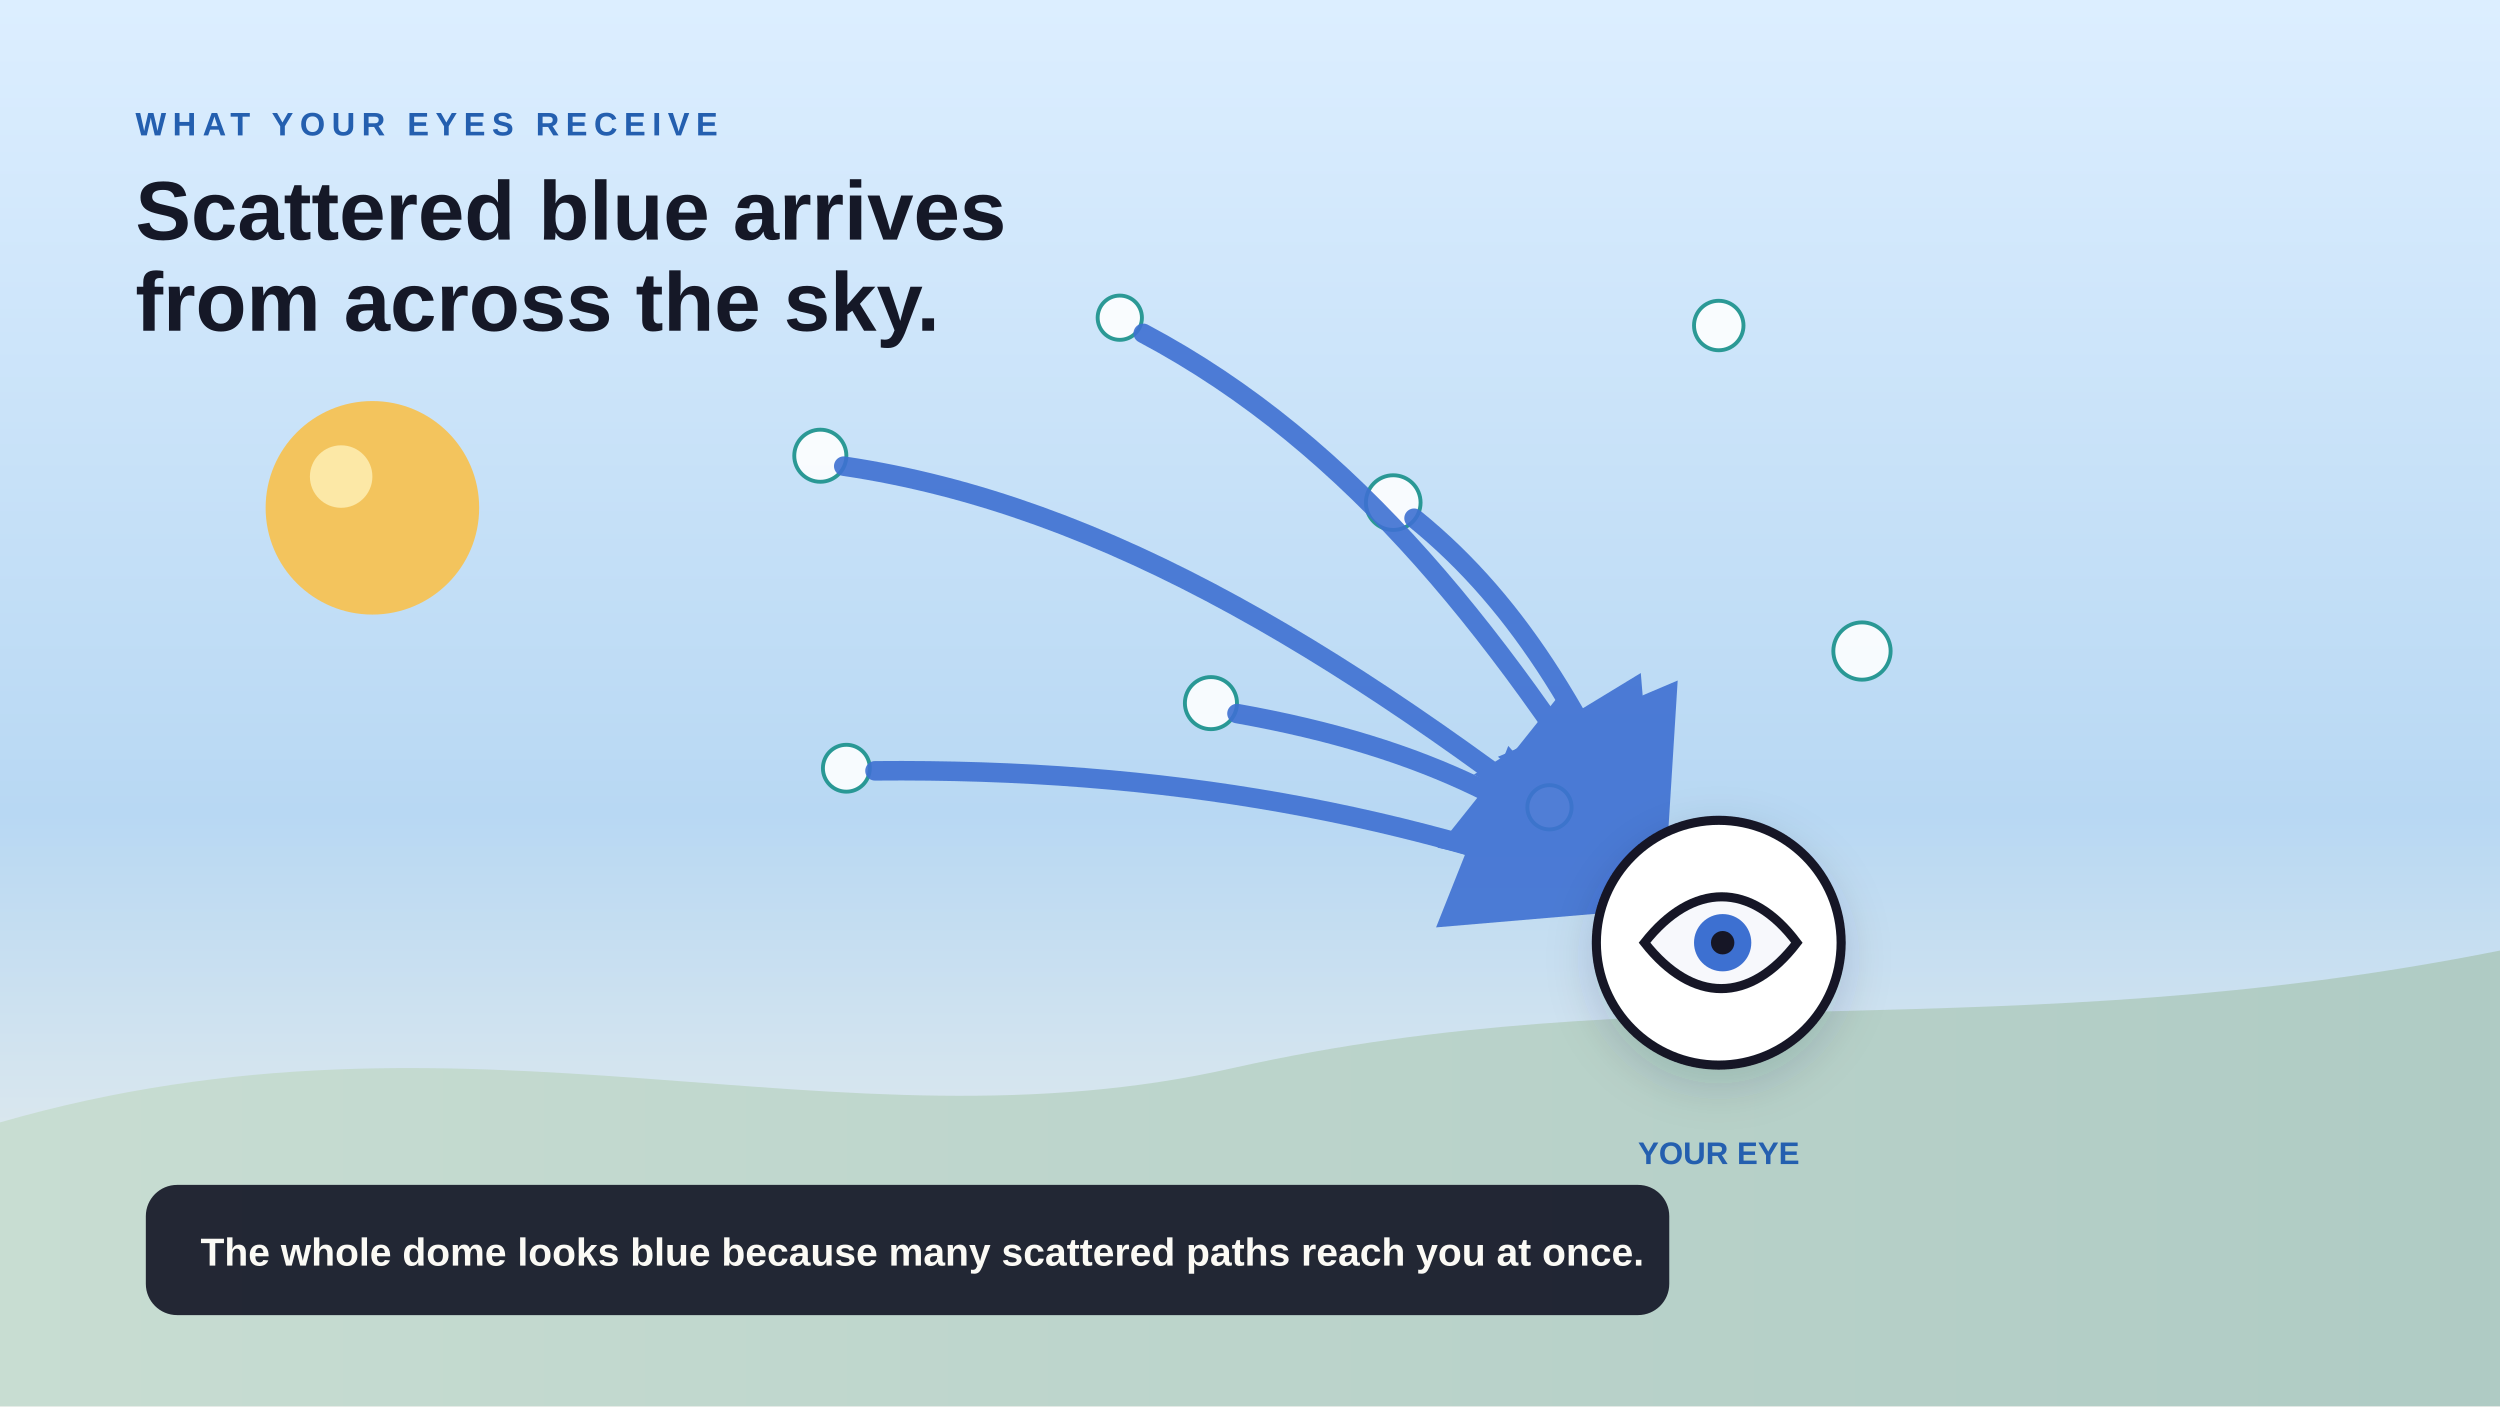
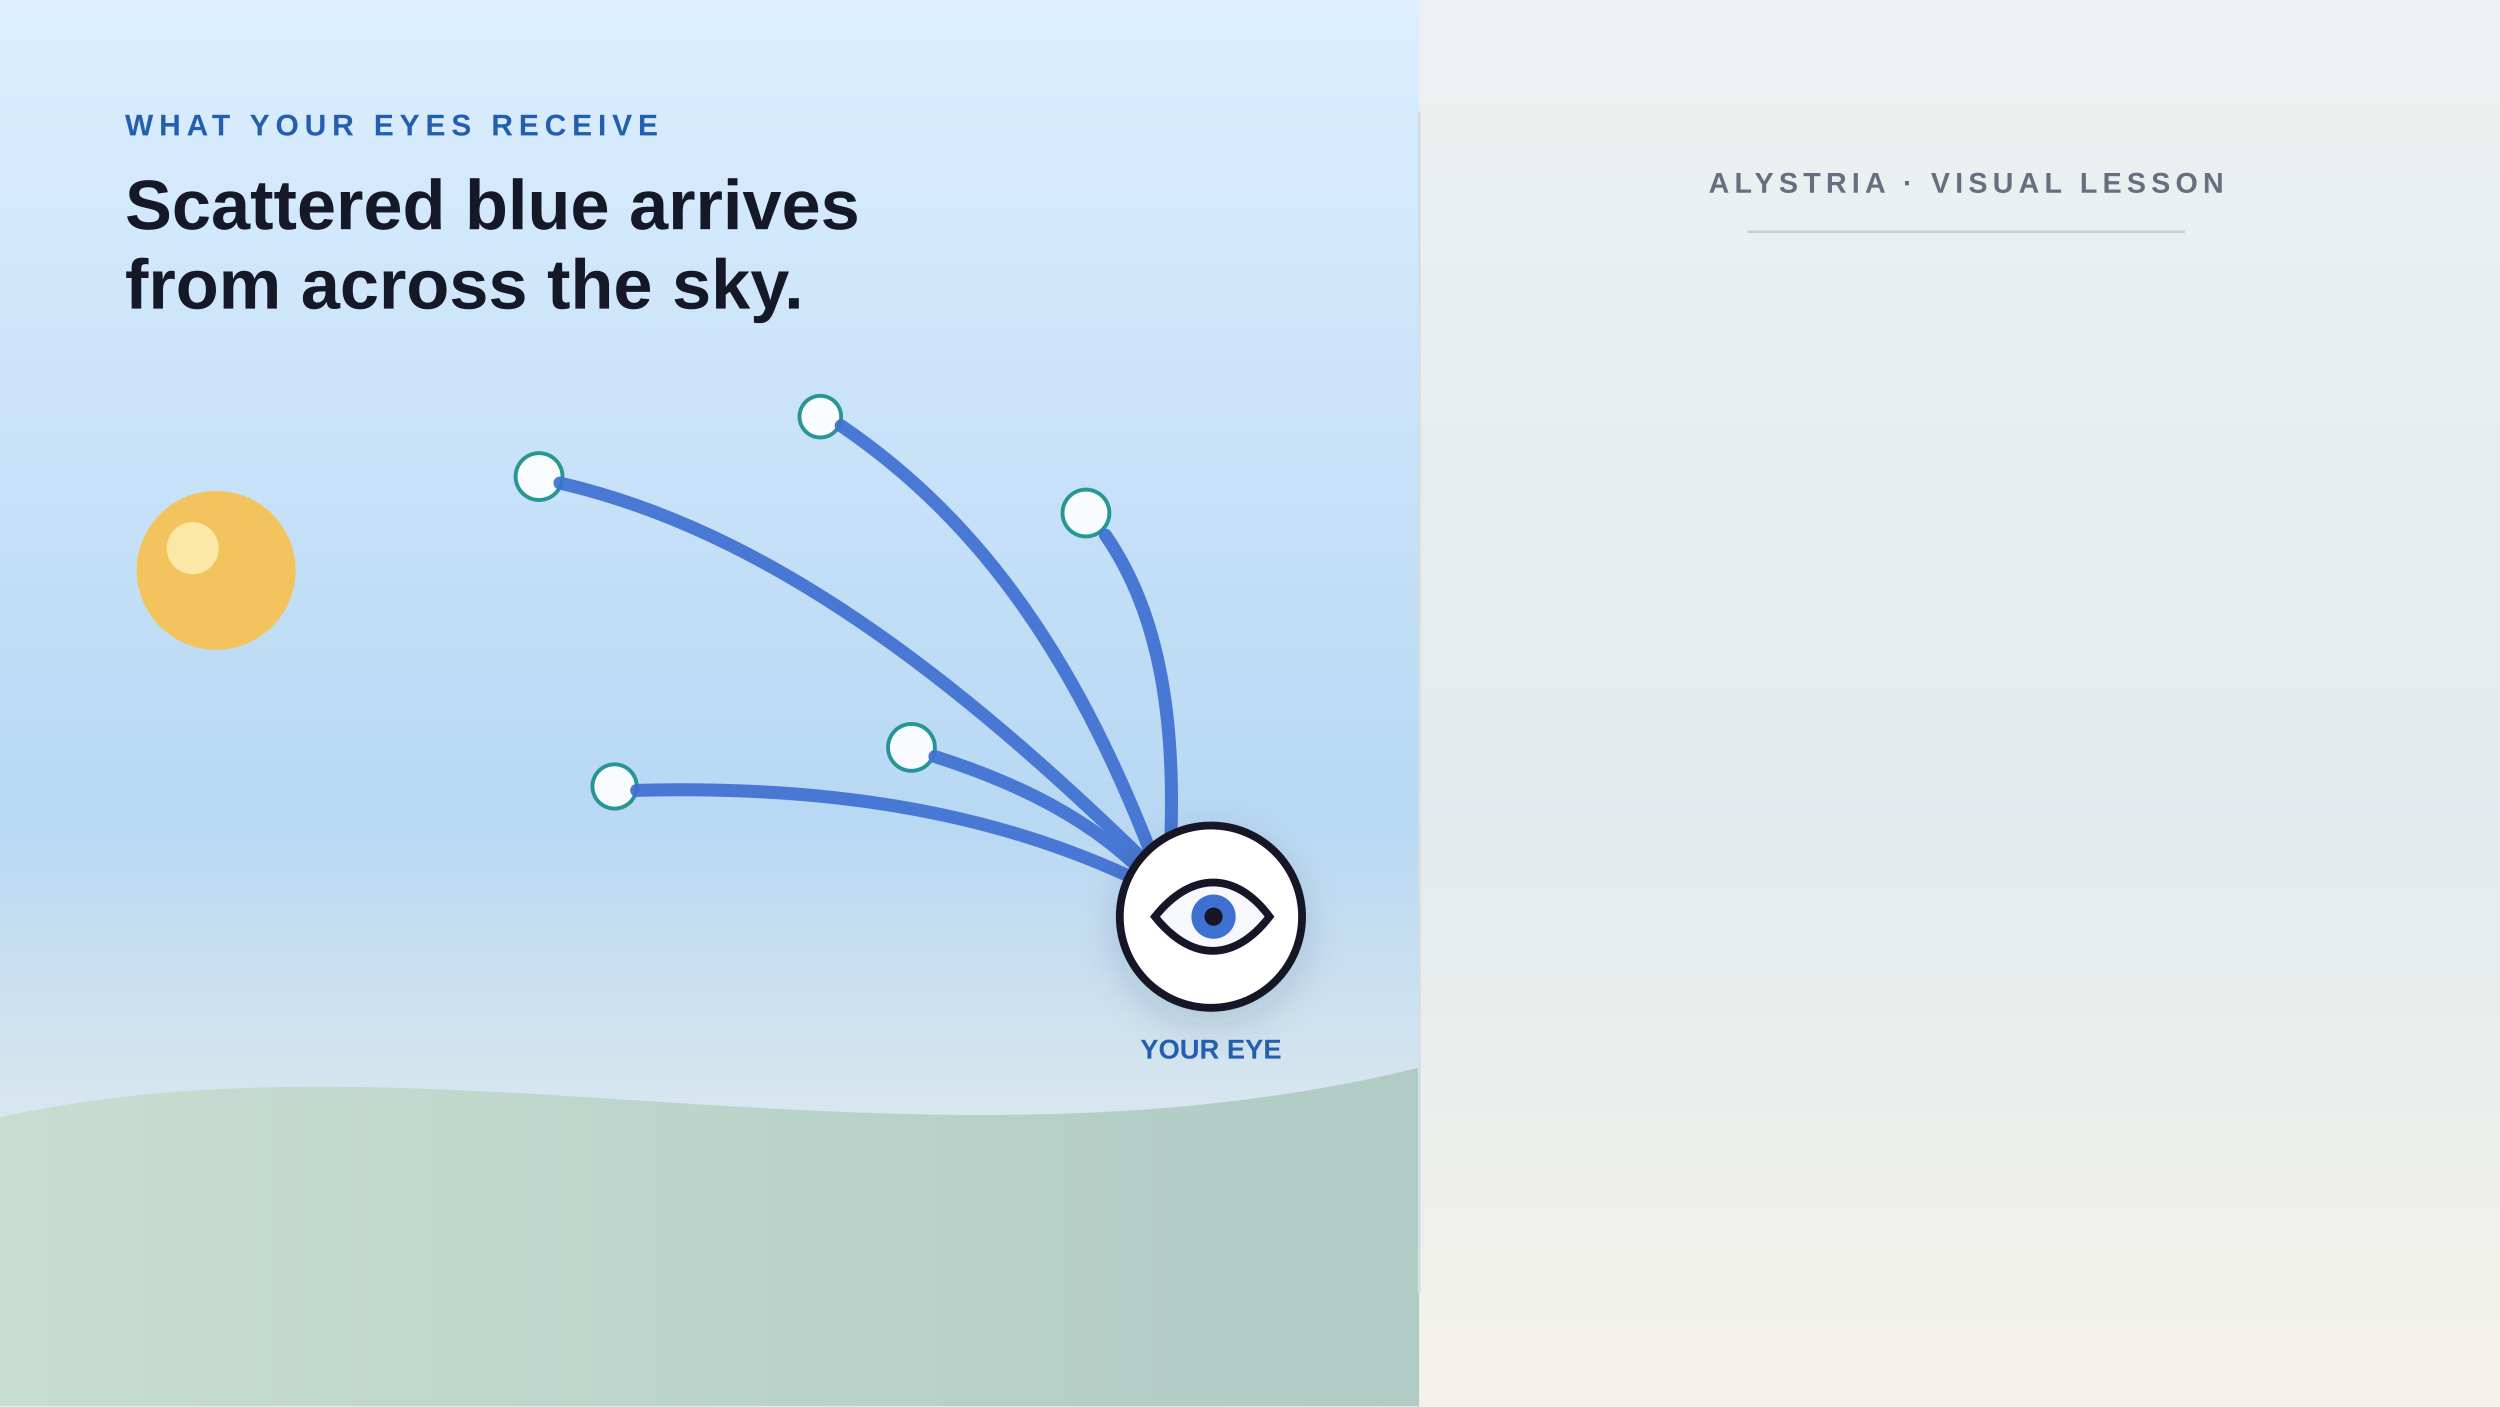
<svg xmlns="http://www.w3.org/2000/svg" width="1920" height="1080" viewBox="0 0 1920 1080" role="img" aria-labelledby="title desc">
  <defs>
    <linearGradient id="atmosphere" x1="0" y1="0" x2="0" y2="1">
      <stop offset="0" stop-color="#DCEEFF" />
-       <stop offset="0.58" stop-color="#B8D8F3" />
+       <stop offset=".58" stop-color="#B8D8F3" />
      <stop offset="1" stop-color="#F7F4EA" />
    </linearGradient>
    <linearGradient id="ground" x1="0" y1="0" x2="1" y2="0">
      <stop offset="0" stop-color="#C8DDD2" />
      <stop offset="1" stop-color="#AFCBC4" />
    </linearGradient>
-     <marker id="arrow" markerWidth="14" markerHeight="14" refX="10" refY="5" orient="auto">
-       <path d="M0 0L10 5L0 10Z" fill="#3E70D1" />
+     <marker id="arrow" markerUnits="userSpaceOnUse" markerWidth="18" markerHeight="18" refX="16" refY="9" orient="auto">
+       <path d="M0 0L18 9L0 18Z" fill="#3E70D1" />
    </marker>
    <filter id="shadow" x="-30%" y="-30%" width="160%" height="160%">
-       <feDropShadow dx="0" dy="12" stdDeviation="18" flood-color="#14243D" flood-opacity=".16" />
+       <feDropShadow dx="0" dy="10" stdDeviation="15" flood-color="#14243D" flood-opacity=".15" />
    </filter>
  </defs>
  <rect width="1920" height="1080" fill="url(#atmosphere)" />
-   <circle cx="286" cy="390" r="82" fill="#F3C45D" />
-   <circle cx="262" cy="366" r="24" fill="#FFF5C2" opacity=".72" />
-   <path d="M0 862 C360 758 642 890 948 820 C1270 748 1540 806 1920 730 V1080 H0Z" fill="url(#ground)" />
-   <text x="104" y="104" fill="#245FAF" font-family="Arial, sans-serif" font-size="25" font-weight="700" letter-spacing="5">WHAT YOUR EYES RECEIVE</text>
-   <text x="104" y="184" fill="#151827" font-family="Arial, sans-serif" font-size="64" font-weight="800">Scattered blue arrives</text>
-   <text x="104" y="254" fill="#151827" font-family="Arial, sans-serif" font-size="64" font-weight="800">from across the sky.</text>
-   <g fill="#FFFFFF" stroke="#168F88" stroke-width="3" opacity=".88">
-     <circle cx="630" cy="350" r="20" />
-     <circle cx="860" cy="244" r="17" />
-     <circle cx="1070" cy="386" r="21" />
-     <circle cx="1320" cy="250" r="19" />
-     <circle cx="650" cy="590" r="18" />
-     <circle cx="930" cy="540" r="20" />
-     <circle cx="1190" cy="620" r="17" />
-     <circle cx="1430" cy="500" r="22" />
+   <path d="M0 858C330 785 700 915 1090 820V1080H0Z" fill="url(#ground)" />
+   <path d="M1090 0H1920V1080H1090Z" fill="#F3F1EA" opacity=".73" />
+   <path d="M1090 86V994" stroke="#D4DCE5" stroke-width="2" />
+   <text x="1510" y="148" text-anchor="middle" fill="#686D80" font-family="Arial, sans-serif" font-size="22" font-weight="700" letter-spacing="4">ALYSTRIA · VISUAL LESSON</text>
+   <path d="M1342 178H1678" stroke="#C9CED8" stroke-width="2" />
+   <text x="96" y="104" fill="#245FAF" font-family="Arial, sans-serif" font-size="23" font-weight="700" letter-spacing="4.5">WHAT YOUR EYES RECEIVE</text>
+   <text x="96" y="176" fill="#151827" font-family="Arial, sans-serif" font-size="54" font-weight="800">Scattered blue arrives</text>
+   <text x="96" y="237" fill="#151827" font-family="Arial, sans-serif" font-size="54" font-weight="800">from across the sky.</text>
+   <circle cx="166" cy="438" r="61" fill="#F3C45D" />
+   <circle cx="148" cy="421" r="20" fill="#FFF5C2" opacity=".72" />
+   <g fill="#FFFFFF" stroke="#168F88" stroke-width="3" opacity=".9">
+     <circle cx="414" cy="366" r="18" />
+     <circle cx="630" cy="320" r="16" />
+     <circle cx="834" cy="394" r="18" />
+     <circle cx="472" cy="604" r="17" />
+     <circle cx="700" cy="574" r="18" />
  </g>
-   <g fill="none" stroke="#3E70D1" stroke-width="15" stroke-linecap="round" marker-end="url(#arrow)" opacity=".9">
-     <path d="M648 358C850 388 1040 504 1268 686" />
-     <path d="M878 256C1040 342 1156 490 1274 684" />
-     <path d="M1086 398C1170 466 1222 558 1278 690" />
-     <path d="M672 592C894 590 1084 624 1270 698" />
-     <path d="M950 548C1096 574 1190 622 1274 702" />
-     <path d="M1208 622C1232 646 1254 674 1276 708" />
+   <g fill="none" stroke="#3E70D1" stroke-width="10" stroke-linecap="round" marker-end="url(#arrow)" opacity=".92">
+     <path d="M430 371C586 407 731 516 885 667" />
+     <path d="M646 327C756 402 830 511 890 671" />
+     <path d="M849 411C891 472 905 555 898 670" />
+     <path d="M489 607C643 603 772 625 886 682" />
+     <path d="M718 581C796 606 851 638 891 684" />
  </g>
-   <g transform="translate(1320 724)" filter="url(#shadow)">
-     <circle cx="0" cy="0" r="94" fill="#FFFFFF" stroke="#151827" stroke-width="7" />
-     <path d="M-57 0C-20-47 25-47 60 0C24 47-20 47-57 0Z" fill="#F7F8FC" stroke="#151827" stroke-width="7" />
-     <circle cx="3" cy="0" r="22" fill="#3E70D1" />
-     <circle cx="3" cy="0" r="9" fill="#151827" />
+   <g transform="translate(930 704)" filter="url(#shadow)">
+     <circle r="70" fill="#FFFFFF" stroke="#151827" stroke-width="6" />
+     <path d="M-43 0C-15-35 19-35 45 0C18 35-15 35-43 0Z" fill="#F7F8FC" stroke="#151827" stroke-width="6" />
+     <circle cx="2" r="17" fill="#3E70D1" />
+     <circle cx="2" r="7" fill="#151827" />
  </g>
-   <rect x="112" y="910" width="1170" height="100" rx="24" fill="#151827" opacity=".92" />
-   <text x="154" y="972" fill="#FBFAF5" font-family="Arial, sans-serif" font-size="30" font-weight="700">The whole dome looks blue because many scattered paths reach you at once.</text>
-   <text x="1320" y="894" text-anchor="middle" fill="#245FAF" font-family="Arial, sans-serif" font-size="24" font-weight="800">YOUR EYE</text>
+   <text x="930" y="813" text-anchor="middle" fill="#245FAF" font-family="Arial, sans-serif" font-size="21" font-weight="800">YOUR EYE</text>
</svg>
